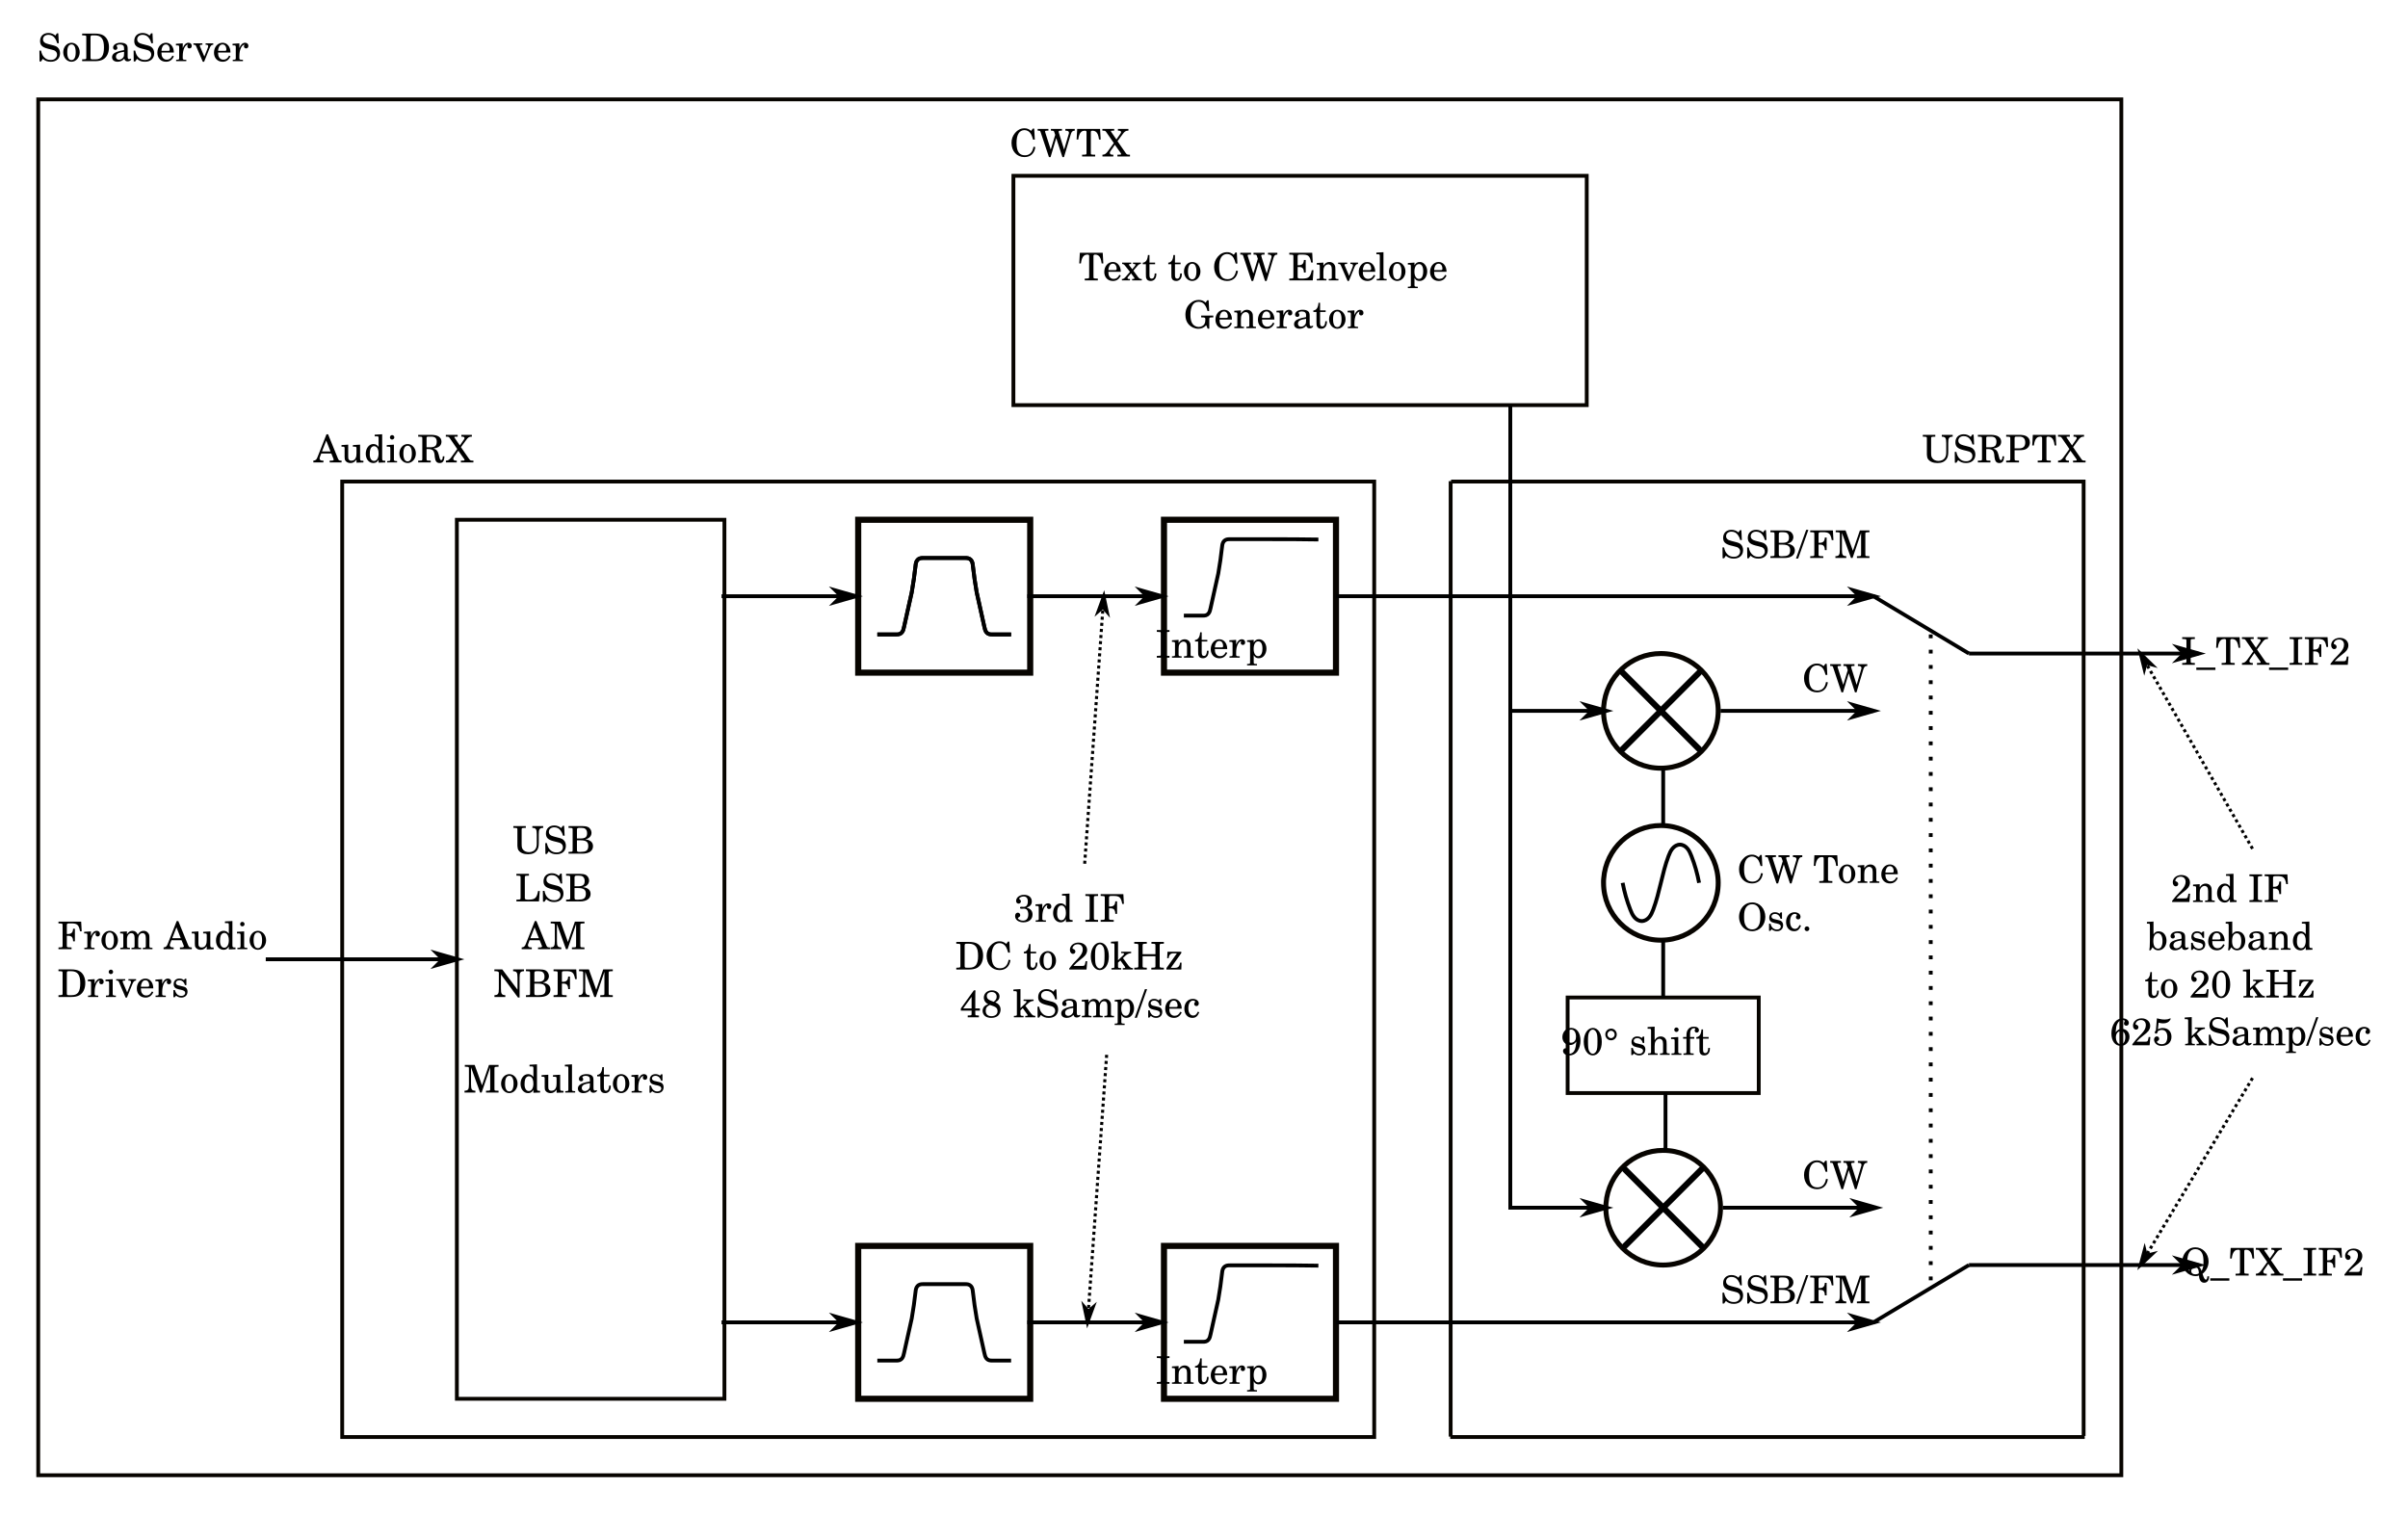
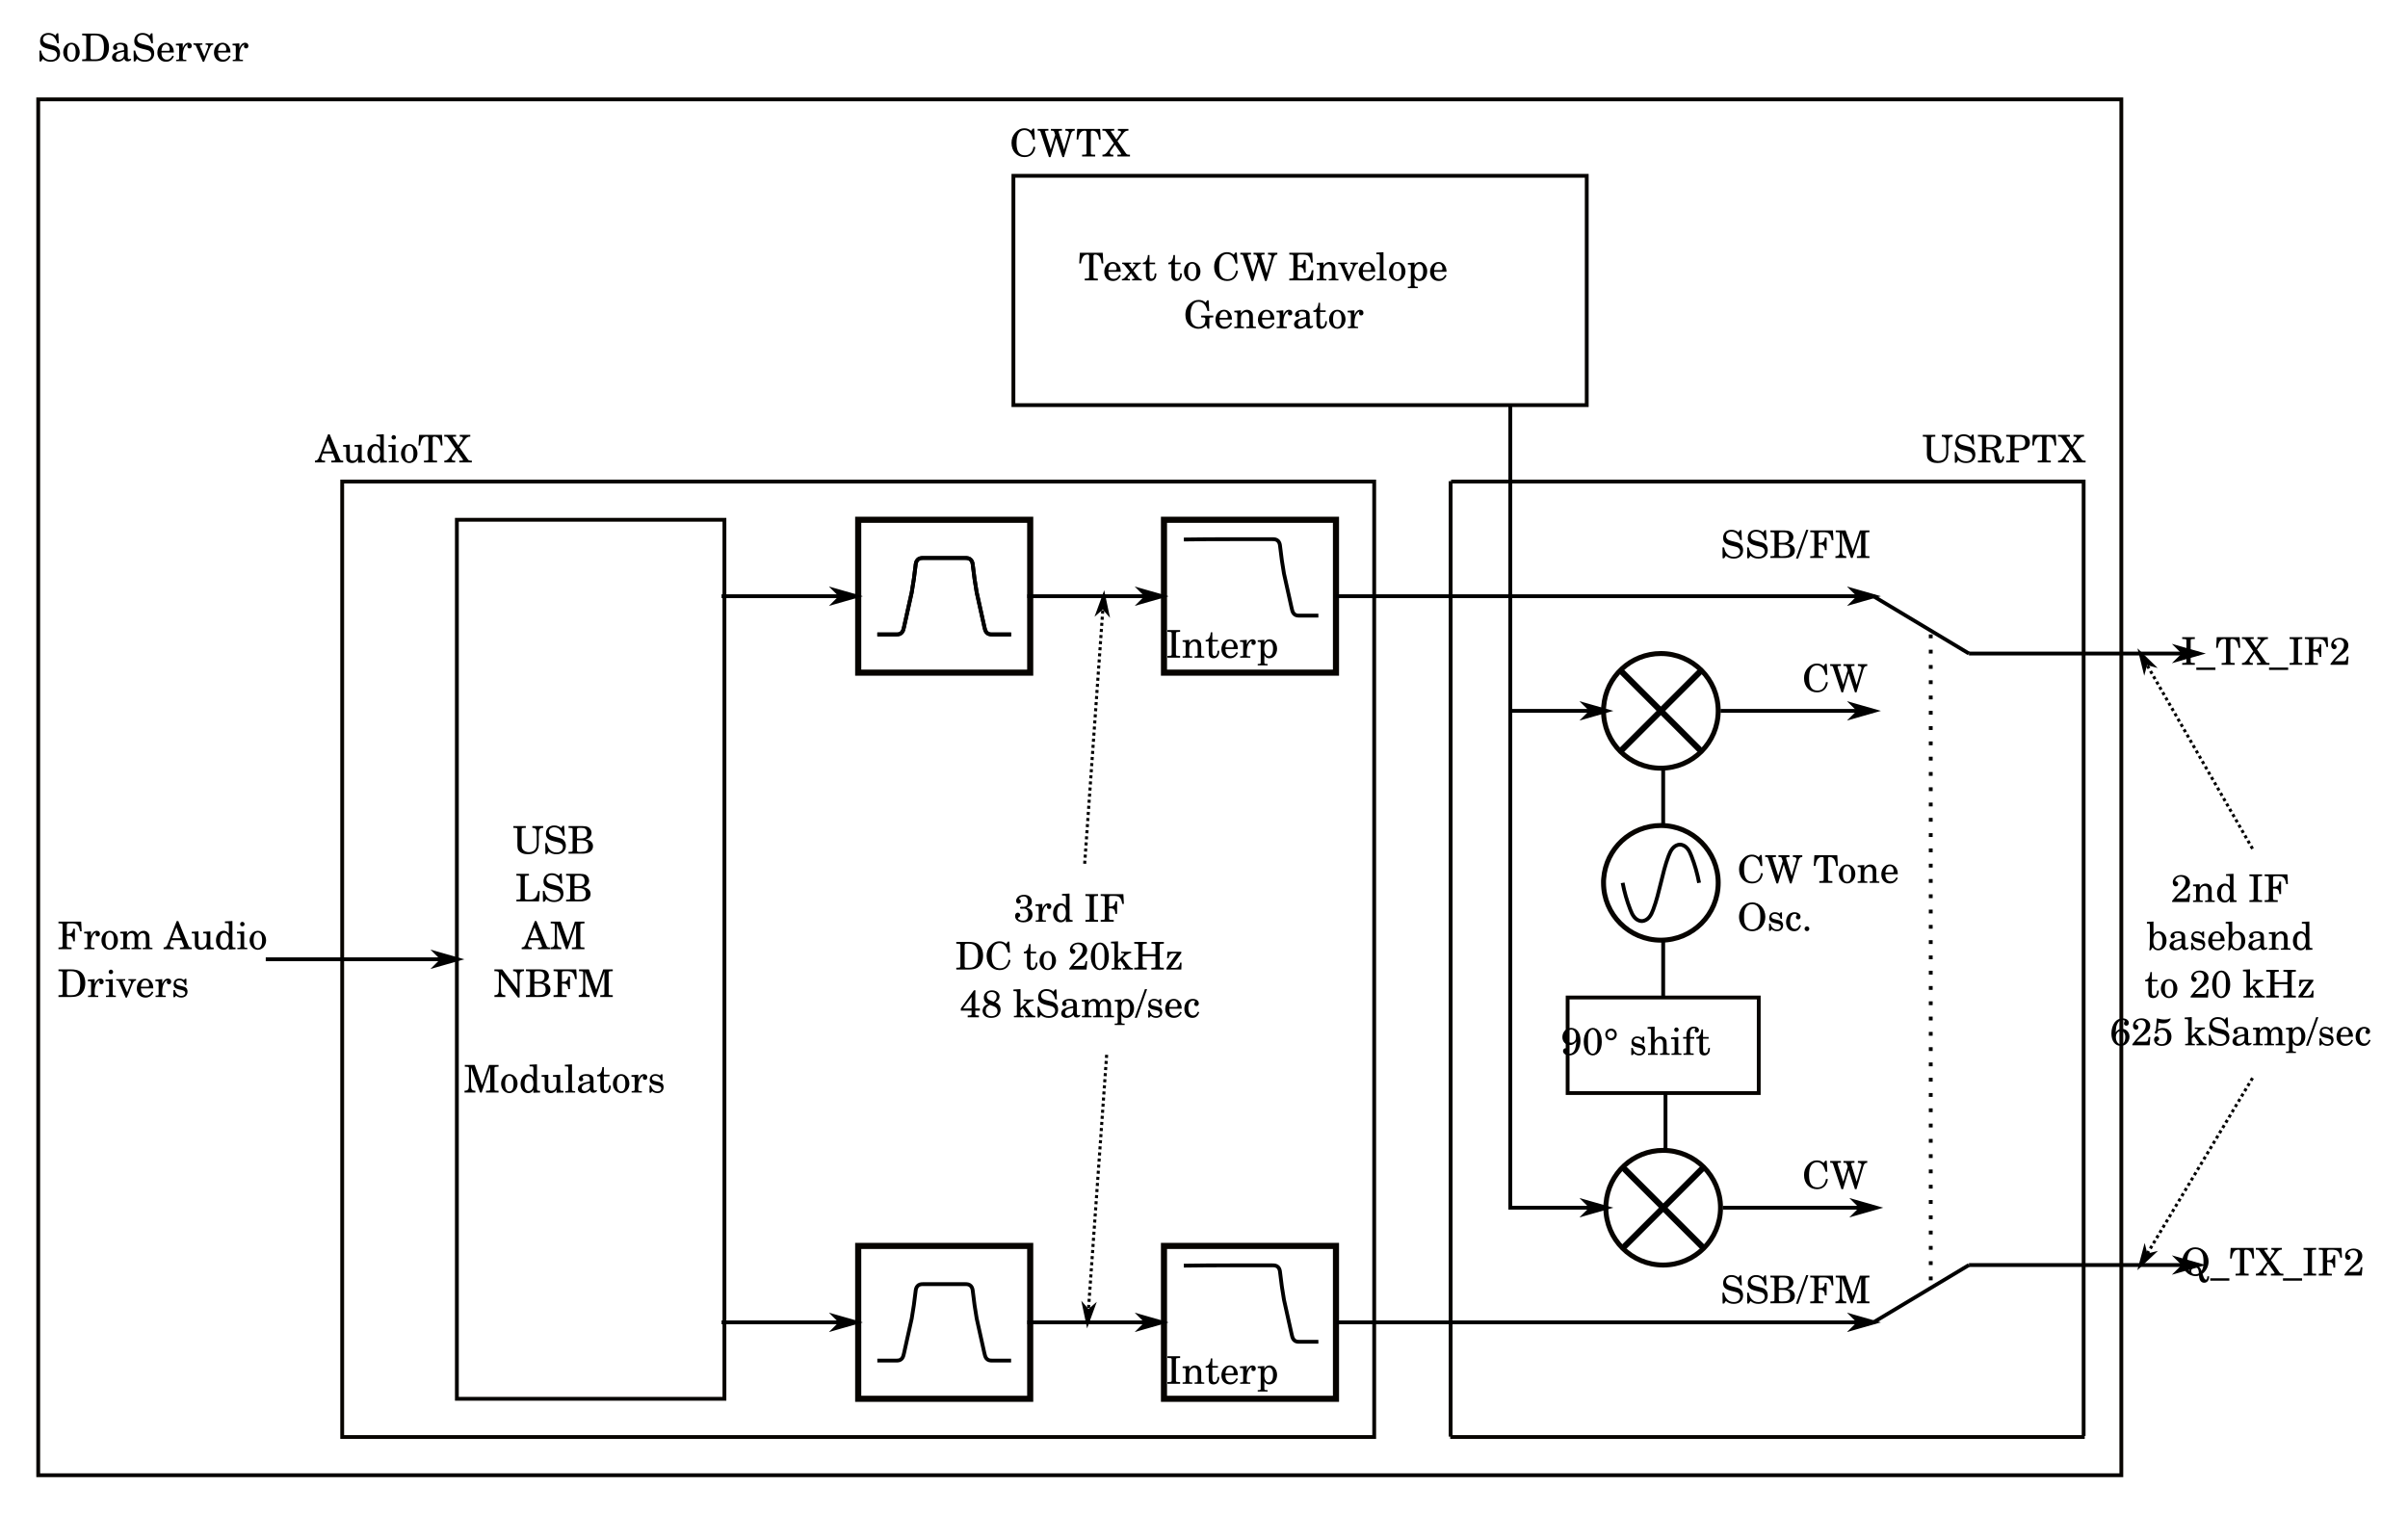
<svg xmlns="http://www.w3.org/2000/svg" width="630" height="396" id="svg2" version="1.1">
  <defs id="defs4">
    <marker orient="auto" refY="0" refX="0" id="Arrow1Mstart" style="overflow:visible">
      <path id="path3945" d="M 0,0 5,-5 -12.5,0 5,5 0,0 z" style="fill-rule:evenodd;stroke:#000000;stroke-width:1pt" transform="matrix(0.4,0,0,0.4,4,0)" />
    </marker>
    <marker orient="auto" refY="0" refX="0" id="Arrow1Send" style="overflow:visible">
      <path id="path3954" d="M 0,0 5,-5 -12.5,0 5,5 0,0 z" style="fill-rule:evenodd;stroke:#000000;stroke-width:1pt" transform="matrix(-0.2,0,0,-0.2,-1.2,0)" />
    </marker>
    <marker orient="auto" refY="0" refX="0" id="Arrow1Mend" style="overflow:visible">
      <path id="path3948" d="M 0,0 5,-5 -12.5,0 5,5 0,0 z" style="fill-rule:evenodd;stroke:#000000;stroke-width:1pt" transform="matrix(-0.4,0,0,-0.4,-4,0)" />
    </marker>
  </defs>
  <g id="layer1" transform="translate(0,-656.3597)">
    <text xml:space="preserve" style="font-size:10px;font-style:normal;font-variant:normal;font-weight:500;font-stretch:normal;text-align:center;line-height:125%;letter-spacing:0px;word-spacing:0px;writing-mode:lr-tb;text-anchor:middle;fill:#000000;fill-opacity:1;stroke:none;font-family:Century Schoolbook L;-inkscape-font-specification:Century Schoolbook L Medium" x="39.455" y="262.36" id="text4348">
      <tspan id="tspan4350" x="39.455" y="262.36">2nd IF</tspan>
      <tspan x="39.455" y="274.86" id="tspan5569">100kHz to 250 kHz</tspan>
      <tspan x="39.455" y="287.36" id="tspan5571">625 kSamp/sec</tspan>
    </text>
-     <g transform="matrix(-1,0,0,1,725.7274,140.0811)" id="g4352">
-       <rect y="652.279" x="376.198" height="40" width="45" id="rect4354" style="fill:none;stroke:#070400;stroke-width:1.6;stroke-linecap:square;stroke-miterlimit:4;stroke-opacity:1;stroke-dasharray:none" />
-       <path id="path4356" d="m 380.802,657.441 c 4.066,-0.068 8.132,-0.081 12.198,-0.081 l 11,0 c 0.27,0 0.543,0.006 0.802,0.081 0.259,0.075 0.499,0.218 0.682,0.417 0.183,0.198 0.306,0.446 0.381,0.705 0.075,0.259 0.105,0.529 0.134,0.797 0.259,2.343 0.592,4.678 1,7 l 2,9 c 0.058,0.259 0.113,0.518 0.196,0.769 0.084,0.251 0.199,0.495 0.37,0.698 0.171,0.202 0.397,0.358 0.648,0.441 0.251,0.083 0.52,0.092 0.785,0.092 l 5,0" style="fill:none;stroke:#000000;stroke-width:1px;stroke-linecap:butt;stroke-linejoin:miter;stroke-opacity:1" />
-       <text xml:space="preserve" style="font-size:10px;font-style:normal;font-variant:normal;font-weight:500;font-stretch:normal;text-align:center;line-height:125%;letter-spacing:0px;word-spacing:0px;writing-mode:lr-tb;text-anchor:middle;fill:#000000;fill-opacity:1;stroke:none;font-family:Century Schoolbook L;-inkscape-font-specification:Century Schoolbook L Medium" x="-398.988" y="688.36" id="text4358" transform="scale(-1,1)">
-         <tspan id="tspan4360" x="-398.988" y="688.36">Interp</tspan>
-       </text>
-     </g>
-     <g id="g4400" transform="matrix(-1,0,0,1,725.7274,330.0811)">
-       <rect style="fill:none;stroke:#070400;stroke-width:1.6;stroke-linecap:square;stroke-miterlimit:4;stroke-opacity:1;stroke-dasharray:none" id="rect4402" width="45" height="40" x="376.198" y="652.279" />
-       <path style="fill:none;stroke:#000000;stroke-width:1px;stroke-linecap:butt;stroke-linejoin:miter;stroke-opacity:1" d="m 380.802,657.441 c 4.066,-0.068 8.132,-0.081 12.198,-0.081 l 11,0 c 0.27,0 0.543,0.006 0.802,0.081 0.259,0.075 0.499,0.218 0.682,0.417 0.183,0.198 0.306,0.446 0.381,0.705 0.075,0.259 0.105,0.529 0.134,0.797 0.259,2.343 0.592,4.678 1,7 l 2,9 c 0.058,0.259 0.113,0.518 0.196,0.769 0.084,0.251 0.199,0.495 0.37,0.698 0.171,0.202 0.397,0.358 0.648,0.441 0.251,0.083 0.52,0.092 0.785,0.092 l 5,0" id="path4404" />
-       <text id="text4406" y="688.36" x="-398.988" style="font-size:10px;font-style:normal;font-variant:normal;font-weight:500;font-stretch:normal;text-align:center;line-height:125%;letter-spacing:0px;word-spacing:0px;writing-mode:lr-tb;text-anchor:middle;fill:#000000;fill-opacity:1;stroke:none;font-family:Century Schoolbook L;-inkscape-font-specification:Century Schoolbook L Medium" xml:space="preserve" transform="scale(-1,1)">
-         <tspan y="688.36" x="-398.988" id="tspan4408">Interp</tspan>
-       </text>
-     </g>
+     <rect style="fill:none;stroke:#070400;stroke-width:1.6;stroke-linecap:square;stroke-miterlimit:4;stroke-opacity:1;stroke-dasharray:none" id="rect4354" width="45" height="40" x="-349.53" y="792.36" transform="scale(-1,1)" />
+     <path style="fill:none;stroke:#000000;stroke-width:1px;stroke-linecap:butt;stroke-linejoin:miter;stroke-opacity:1" d="m 309.727,797.522 c 4.066,-0.068 8.132,-0.081 12.198,-0.081 l 11,0 c 0.27,0 0.543,0.006 0.802,0.081 0.259,0.075 0.499,0.218 0.682,0.417 0.183,0.198 0.306,0.446 0.381,0.705 0.075,0.259 0.105,0.529 0.134,0.797 0.259,2.343 0.592,4.678 1,7 l 2,9 c 0.057,0.259 0.113,0.518 0.196,0.769 0.084,0.251 0.199,0.495 0.37,0.698 0.171,0.202 0.397,0.358 0.648,0.441 0.251,0.083 0.52,0.092 0.785,0.092 l 5,0" id="path4356" />
+     <text id="text4358" y="828.441" x="326.74" style="font-size:10px;font-style:normal;font-variant:normal;font-weight:500;font-stretch:normal;text-align:center;line-height:125%;letter-spacing:0px;word-spacing:0px;writing-mode:lr-tb;text-anchor:middle;fill:#000000;fill-opacity:1;stroke:none;font-family:Century Schoolbook L;-inkscape-font-specification:Century Schoolbook L Medium" xml:space="preserve">
+       <tspan y="828.441" x="326.74" id="tspan4360">Interp</tspan>
+     </text>
+     <rect y="982.36" x="-349.53" height="40" width="45" id="rect4402" style="fill:none;stroke:#070400;stroke-width:1.6;stroke-linecap:square;stroke-miterlimit:4;stroke-opacity:1;stroke-dasharray:none" transform="scale(-1,1)" />
+     <path id="path4404" d="m 309.727,987.522 c 4.066,-0.068 8.132,-0.081 12.198,-0.081 l 11,0 c 0.27,0 0.543,0.006 0.802,0.081 0.259,0.075 0.499,0.218 0.682,0.417 0.183,0.198 0.306,0.446 0.381,0.705 0.075,0.259 0.105,0.529 0.134,0.797 0.259,2.343 0.592,4.678 1,7 l 2,9 c 0.057,0.259 0.113,0.518 0.196,0.769 0.084,0.251 0.199,0.495 0.37,0.698 0.171,0.202 0.397,0.357 0.648,0.441 0.251,0.083 0.52,0.092 0.785,0.092 l 5,0" style="fill:none;stroke:#000000;stroke-width:1px;stroke-linecap:butt;stroke-linejoin:miter;stroke-opacity:1" />
+     <text xml:space="preserve" style="font-size:10px;font-style:normal;font-variant:normal;font-weight:500;font-stretch:normal;text-align:center;line-height:125%;letter-spacing:0px;word-spacing:0px;writing-mode:lr-tb;text-anchor:middle;fill:#000000;fill-opacity:1;stroke:none;font-family:Century Schoolbook L;-inkscape-font-specification:Century Schoolbook L Medium" x="326.74" y="1018.441" id="text4406">
+       <tspan id="tspan4408" x="326.74" y="1018.441">Interp</tspan>
+     </text>
    <text id="text4420" y="897.535" x="289.476" style="font-size:10px;font-style:normal;font-variant:normal;font-weight:500;font-stretch:normal;text-align:center;line-height:125%;letter-spacing:0px;word-spacing:0px;writing-mode:lr-tb;text-anchor:middle;fill:#000000;fill-opacity:1;stroke:none;font-family:Century Schoolbook L;-inkscape-font-specification:Century Schoolbook L Medium" xml:space="preserve">
      <tspan y="897.535" x="289.476" id="tspan4422">3rd IF</tspan>
      <tspan y="910.035" x="289.476" id="tspan6834">DC to 20kHz</tspan>
      <tspan y="922.535" x="289.476" id="tspan6836">48 kSamp/sec</tspan>
    </text>
    <g transform="matrix(-1,0,0,1,584.5297,170)" id="g4684">
      <path transform="translate(0,602.3597)" d="m 165,70 c 0,8.284 -6.716,15 -15,15 -8.284,0 -15,-6.716 -15,-15 0,-8.284 6.716,-15 15,-15 7.843,0 14.363,6.043 14.957,13.864" id="path4686" style="fill:none;stroke:#070400;stroke-width:1.3;stroke-linecap:square;stroke-miterlimit:4;stroke-opacity:1;stroke-dasharray:none" />
      <path transform="translate(0,602.3597)" id="path4688" d="m 140,60 20,20" style="fill:none;stroke:#000000;stroke-width:1.6;stroke-linecap:round;stroke-linejoin:miter;stroke-miterlimit:4;stroke-opacity:1;stroke-dasharray:none" />
      <path transform="translate(0,602.3597)" id="path4690" d="M 160,60 140,80" style="fill:none;stroke:#000000;stroke-width:1.6;stroke-linecap:round;stroke-linejoin:miter;stroke-miterlimit:4;stroke-opacity:1;stroke-dasharray:none" />
    </g>
    <g id="g4692" transform="matrix(-1,0,0,1,585.1364,300)">
      <path style="fill:none;stroke:#070400;stroke-width:1.3;stroke-linecap:square;stroke-miterlimit:4;stroke-opacity:1;stroke-dasharray:none" id="path4694" d="m 165,70 c 0,8.284 -6.716,15 -15,15 -8.284,0 -15,-6.716 -15,-15 0,-8.284 6.716,-15 15,-15 7.843,0 14.363,6.043 14.957,13.864" transform="translate(0,602.3597)" />
      <path style="fill:none;stroke:#000000;stroke-width:1.6;stroke-linecap:round;stroke-linejoin:miter;stroke-miterlimit:4;stroke-opacity:1;stroke-dasharray:none" d="m 140,60 20,20" id="path4696" transform="translate(0,602.3597)" />
      <path style="fill:none;stroke:#000000;stroke-width:1.6;stroke-linecap:round;stroke-linejoin:miter;stroke-miterlimit:4;stroke-opacity:1;stroke-dasharray:none" d="M 160,60 140,80" id="path4698" transform="translate(0,602.3597)" />
    </g>
    <g transform="matrix(-1,0,0,1,584.5297,120)" id="g4700">
      <path style="fill:none;stroke:#070400;stroke-width:1.3;stroke-linecap:square;stroke-miterlimit:4;stroke-opacity:1;stroke-dasharray:none" id="path4702" d="m 165,70 c 0,8.284 -6.716,15 -15,15 -8.284,0 -15,-6.716 -15,-15 0,-8.284 6.716,-15 15,-15 7.843,0 14.363,6.043 14.957,13.864" transform="translate(0,697.3597)" />
      <path transform="translate(0,602.3597)" id="path4704" d="m 140,165 c 0.446,-2.389 1.116,-4.736 2,-7 0.274,-0.702 0.575,-1.407 1.061,-1.984 0.243,-0.288 0.53,-0.541 0.86,-0.723 0.33,-0.182 0.702,-0.292 1.079,-0.293 0.377,-0.001 0.752,0.106 1.083,0.287 0.331,0.181 0.621,0.433 0.864,0.721 0.487,0.577 0.787,1.285 1.053,1.992 0.855,2.273 1.428,4.64 2,7 0.572,2.36 1.145,4.727 2,7 0.266,0.706 0.566,1.415 1.053,1.992 0.244,0.288 0.533,0.541 0.864,0.721 0.331,0.181 0.706,0.288 1.083,0.287 0.377,-0.001 0.749,-0.111 1.079,-0.293 0.33,-0.182 0.618,-0.435 0.86,-0.723 0.485,-0.576 0.787,-1.282 1.061,-1.984 0.884,-2.264 1.554,-4.611 2,-7" style="fill:none;stroke:#000000;stroke-width:1px;stroke-linecap:butt;stroke-linejoin:miter;stroke-opacity:1" />
    </g>
    <path id="path5969" d="M 589.324,938.435 560,987.36" style="fill:none;stroke:#000000;stroke-width:0.8;stroke-linecap:butt;stroke-linejoin:miter;stroke-miterlimit:4;stroke-opacity:1;stroke-dasharray:0.8, 0.8;stroke-dashoffset:0;marker-end:url(#Arrow1Mend)" />
    <path id="path5971" d="M 589.324,878.435 560,827.36" style="fill:none;stroke:#000000;stroke-width:0.8;stroke-linecap:butt;stroke-linejoin:miter;stroke-miterlimit:4;stroke-opacity:1;stroke-dasharray:0.8, 0.8;stroke-dashoffset:0;marker-end:url(#Arrow1Mend)" />
    <text id="text5985" y="830.3" x="599.699" style="font-size:10px;font-style:normal;font-variant:normal;font-weight:500;font-stretch:normal;text-align:center;line-height:125%;letter-spacing:0px;word-spacing:0px;writing-mode:lr-tb;text-anchor:middle;fill:#000000;fill-opacity:1;stroke:none;font-family:Century Schoolbook L;-inkscape-font-specification:Century Schoolbook L Medium" xml:space="preserve">
      <tspan y="830.3" x="599.699" id="tspan5987">I_TX_IF2</tspan>
    </text>
    <text id="text5989" y="990.1" x="601.485" style="font-size:10px;font-style:normal;font-variant:normal;font-weight:500;font-stretch:normal;text-align:center;line-height:125%;letter-spacing:0px;word-spacing:0px;writing-mode:lr-tb;text-anchor:middle;fill:#000000;fill-opacity:1;stroke:none;font-family:Century Schoolbook L;-inkscape-font-specification:Century Schoolbook L Medium" xml:space="preserve">
      <tspan y="990.1" x="601.485" id="tspan5991">Q_TX_IF2</tspan>
    </text>
    <path id="path5993" d="m 515.136,827.36 60,0" style="fill:none;stroke:#000000;stroke-width:1px;stroke-linecap:butt;stroke-linejoin:miter;stroke-opacity:1;marker-end:url(#Arrow1Mend)" />
    <path style="fill:none;stroke:#000000;stroke-width:1px;stroke-linecap:butt;stroke-linejoin:miter;stroke-opacity:1;marker-end:url(#Arrow1Mend)" d="m 515.136,987.36 60,0" id="path5995" />
    <rect style="fill:none;stroke:#070400;stroke-width:1;stroke-linecap:square;stroke-miterlimit:4;stroke-opacity:1;stroke-dasharray:1, 1;stroke-dashoffset:0" id="rect6033" width="165.607" height="250" x="-545.136" y="782.36" transform="scale(-1,1)" />
    <text xml:space="preserve" style="font-size:10px;font-style:normal;font-variant:normal;font-weight:500;font-stretch:normal;text-align:start;line-height:125%;letter-spacing:0px;word-spacing:0px;writing-mode:lr-tb;text-anchor:start;fill:#000000;fill-opacity:1;stroke:none;font-family:Century Schoolbook L;-inkscape-font-specification:Century Schoolbook L Medium" x="502.891" y="777.36" id="text6035">
      <tspan id="tspan6037" x="502.891" y="777.36">USRPTX</tspan>
    </text>
    <rect y="782.36" x="-359.53" height="250" width="270" id="rect6039" style="fill:none;stroke:#070400;stroke-width:1;stroke-linecap:square;stroke-miterlimit:4;stroke-opacity:1;stroke-dasharray:1, 1;stroke-dashoffset:0" transform="scale(-1,1)" />
    <text xml:space="preserve" style="font-size:10px;font-style:normal;font-variant:normal;font-weight:500;font-stretch:normal;text-align:center;line-height:125%;letter-spacing:0px;word-spacing:0px;writing-mode:lr-tb;text-anchor:middle;fill:#000000;fill-opacity:1;stroke:none;font-family:Century Schoolbook L;-inkscape-font-specification:Century Schoolbook L Medium" x="109.852" y="777.36" id="text6041">
-       <tspan id="tspan6043" x="109.852" y="777.36">AudioRX</tspan>
+       <tspan id="tspan6043" x="109.852" y="777.36">AudioTX</tspan>
    </text>
    <rect style="fill:none;stroke:#070400;stroke-width:1;stroke-linecap:square;stroke-miterlimit:4;stroke-opacity:1;stroke-dasharray:1, 1;stroke-dashoffset:0" id="rect6119" width="70" height="230" x="-189.53" y="792.36" transform="scale(-1,1)" />
    <g id="g6131" transform="matrix(-1,0,0,1,454.5297,285.0001)">
      <rect style="fill:none;stroke:#070400;stroke-width:1.6;stroke-linecap:square;stroke-miterlimit:4;stroke-opacity:1;stroke-dasharray:none" id="rect6133" width="45" height="40" x="185" y="507.36" />
      <path style="fill:none;stroke:#000000;stroke-width:1px;stroke-linecap:butt;stroke-linejoin:miter;stroke-opacity:1" d="m 190,537.36 5,0 c 0.265,0 0.534,-0.009 0.785,-0.092 0.251,-0.083 0.478,-0.239 0.648,-0.441 0.171,-0.202 0.286,-0.446 0.37,-0.698 0.084,-0.251 0.139,-0.511 0.196,-0.769 l 2,-9 c 0.408,-2.322 0.741,-4.657 1,-7 0.03,-0.268 0.059,-0.538 0.134,-0.797 0.075,-0.259 0.199,-0.507 0.381,-0.705 0.183,-0.198 0.423,-0.342 0.682,-0.417 0.259,-0.075 0.532,-0.081 0.802,-0.081 l 11,0 c 0.27,0 0.543,0.006 0.802,0.081 0.259,0.075 0.499,0.218 0.682,0.417 0.183,0.198 0.306,0.446 0.381,0.705 0.075,0.259 0.105,0.529 0.134,0.797 0.259,2.343 0.592,4.678 1,7 l 2,9 c 0.057,0.259 0.113,0.518 0.196,0.769 0.084,0.251 0.199,0.495 0.37,0.698 0.171,0.202 0.397,0.358 0.648,0.441 0.251,0.083 0.52,0.092 0.785,0.092 l 5,0" id="path6135" />
    </g>
    <path style="fill:none;stroke:#000000;stroke-width:1px;stroke-linecap:butt;stroke-linejoin:miter;stroke-opacity:1" d="m 264.53,822.36 -5,0 c -0.265,0 -0.534,-0.009 -0.785,-0.092 -0.251,-0.083 -0.478,-0.239 -0.648,-0.441 -0.171,-0.202 -0.286,-0.446 -0.37,-0.698 -0.084,-0.251 -0.139,-0.511 -0.196,-0.769 l -2,-9 c -0.408,-2.322 -0.741,-4.657 -1,-7 -0.03,-0.268 -0.059,-0.538 -0.134,-0.797 -0.075,-0.259 -0.199,-0.507 -0.381,-0.705 -0.183,-0.198 -0.423,-0.342 -0.682,-0.417 -0.259,-0.075 -0.532,-0.081 -0.802,-0.081 l -11,0 c -0.27,0 -0.543,0.006 -0.802,0.081 -0.259,0.075 -0.499,0.218 -0.682,0.417 -0.183,0.198 -0.306,0.446 -0.381,0.705 -0.075,0.259 -0.105,0.529 -0.134,0.797 -0.259,2.343 -0.592,4.678 -1,7 l -2,9 c -0.057,0.259 -0.113,0.518 -0.196,0.769 -0.084,0.251 -0.199,0.495 -0.37,0.698 -0.171,0.202 -0.397,0.358 -0.648,0.441 -0.251,0.083 -0.52,0.092 -0.785,0.092 l -5,0" id="path6141" />
    <g transform="matrix(-1,0,0,1,454.5297,475.0001)" id="g6185">
      <rect y="507.36" x="185" height="40" width="45" id="rect6187" style="fill:none;stroke:#070400;stroke-width:1.6;stroke-linecap:square;stroke-miterlimit:4;stroke-opacity:1;stroke-dasharray:none" />
      <path id="path6189" d="m 190,537.36 5,0 c 0.265,0 0.534,-0.009 0.785,-0.092 0.251,-0.083 0.478,-0.239 0.648,-0.441 0.171,-0.202 0.286,-0.446 0.37,-0.698 0.084,-0.251 0.139,-0.511 0.196,-0.769 l 2,-9 c 0.408,-2.322 0.741,-4.657 1,-7 0.03,-0.268 0.059,-0.538 0.134,-0.797 0.075,-0.259 0.199,-0.507 0.381,-0.705 0.183,-0.198 0.423,-0.342 0.682,-0.417 0.259,-0.075 0.532,-0.081 0.802,-0.081 l 11,0 c 0.27,0 0.543,0.006 0.802,0.081 0.259,0.075 0.499,0.218 0.682,0.417 0.183,0.198 0.306,0.446 0.381,0.705 0.075,0.259 0.105,0.529 0.134,0.797 0.259,2.343 0.592,4.678 1,7 l 2,9 c 0.057,0.259 0.113,0.518 0.196,0.769 0.084,0.251 0.199,0.495 0.37,0.698 0.171,0.202 0.397,0.358 0.648,0.441 0.251,0.083 0.52,0.092 0.785,0.092 l 5,0" style="fill:none;stroke:#000000;stroke-width:1px;stroke-linecap:butt;stroke-linejoin:miter;stroke-opacity:1" />
    </g>
    <text xml:space="preserve" style="font-size:10px;font-style:normal;font-variant:normal;font-weight:500;font-stretch:normal;text-align:start;line-height:125%;letter-spacing:0px;word-spacing:0px;writing-mode:lr-tb;text-anchor:start;fill:#000000;fill-opacity:1;stroke:none;font-family:Century Schoolbook L;-inkscape-font-specification:Century Schoolbook L Medium" x="454.53" y="887.36" id="text6191">
      <tspan x="454.53" y="887.36" id="tspan6195">CW Tone</tspan>
      <tspan x="454.53" y="899.86" id="tspan7570">Osc.</tspan>
    </text>
    <rect style="fill:none;stroke:#070400;stroke-width:1;stroke-linecap:square;stroke-miterlimit:4;stroke-opacity:1;stroke-dasharray:1, 1;stroke-dashoffset:0" id="rect6197" width="545" height="360" x="-555" y="682.36" transform="scale(-1,1)" />
    <text xml:space="preserve" style="font-size:10px;font-style:normal;font-variant:normal;font-weight:500;font-stretch:normal;text-align:center;line-height:125%;letter-spacing:0px;word-spacing:0px;writing-mode:lr-tb;text-anchor:middle;fill:#000000;fill-opacity:1;stroke:none;font-family:Century Schoolbook L;-inkscape-font-specification:Century Schoolbook L Medium" x="44.393" y="672.36" id="text6199">
      <tspan id="tspan6201" x="44.393" y="672.36">SoDaServer</tspan>
    </text>
    <path style="fill:none;stroke:#000000;stroke-width:1px;stroke-linecap:butt;stroke-linejoin:miter;stroke-opacity:1;marker-end:url(#Arrow1Mend)" d="m 349.53,812.36 140.607,-10e-6" id="path6203" />
    <path style="fill:none;stroke:#000000;stroke-width:1px;stroke-linecap:butt;stroke-linejoin:miter;stroke-opacity:1;marker-end:url(#Arrow1Mend)" d="m 268.78,812.36 35,0" id="path6207" />
    <path style="fill:none;stroke:#000000;stroke-width:1px;stroke-linecap:butt;stroke-linejoin:miter;stroke-opacity:1;marker-end:url(#Arrow1Mend)" d="m 188.78,812.36 35,0" id="path6211" />
    <path id="path6587" d="m 349.53,1002.36 140.607,0" style="fill:none;stroke:#000000;stroke-width:1px;stroke-linecap:butt;stroke-linejoin:miter;stroke-opacity:1;marker-end:url(#Arrow1Mend)" />
    <path id="path6589" d="m 268.78,1002.36 35,0" style="fill:none;stroke:#000000;stroke-width:1px;stroke-linecap:butt;stroke-linejoin:miter;stroke-opacity:1;marker-end:url(#Arrow1Mend)" />
    <path id="path6591" d="m 188.78,1002.36 35,0" style="fill:none;stroke:#000000;stroke-width:1px;stroke-linecap:butt;stroke-linejoin:miter;stroke-opacity:1;marker-end:url(#Arrow1Mend)" />
    <path id="path6599" d="m 289.53,932.36 -5,70" style="fill:none;stroke:#000000;stroke-width:0.8;stroke-linecap:butt;stroke-linejoin:miter;stroke-miterlimit:4;stroke-opacity:1;stroke-dasharray:0.8, 0.8;stroke-dashoffset:0;marker-end:url(#Arrow1Mend)" />
    <path style="fill:none;stroke:#000000;stroke-width:0.8;stroke-linecap:butt;stroke-linejoin:miter;stroke-miterlimit:4;stroke-opacity:1;stroke-dasharray:0.8, 0.8;stroke-dashoffset:0;marker-end:url(#Arrow1Mend)" d="m 283.78,882.36 5,-70" id="path6603" />
    <text xml:space="preserve" style="font-size:10px;font-style:normal;font-variant:normal;font-weight:500;font-stretch:normal;text-align:center;line-height:125%;letter-spacing:0px;word-spacing:0px;writing-mode:lr-tb;text-anchor:middle;fill:#000000;fill-opacity:1;stroke:none;font-family:Century Schoolbook L;-inkscape-font-specification:Century Schoolbook L Medium" x="154.629" y="879.72" id="text6620">
      <tspan x="154.629" y="879.72" id="tspan6626">USB</tspan>
      <tspan x="154.629" y="892.22" id="tspan6628">LSB</tspan>
      <tspan x="154.629" y="904.72" id="tspan6630">AM</tspan>
      <tspan x="154.629" y="917.22" id="tspan6632">NBFM</tspan>
      <tspan x="154.629" y="929.72" id="tspan6634" />
      <tspan x="154.629" y="942.22" id="tspan6636">Modulators</tspan>
    </text>
    <path style="fill:none;stroke:#000000;stroke-width:1px;stroke-linecap:butt;stroke-linejoin:miter;stroke-opacity:1;marker-start:url(#Arrow1Mstart);marker-end:none" d="m 119.53,907.36 -50,0" id="path6638" />
    <text xml:space="preserve" style="font-size:10px;font-style:normal;font-variant:normal;font-weight:500;font-stretch:normal;text-align:start;line-height:125%;letter-spacing:0px;word-spacing:0px;writing-mode:lr-tb;text-anchor:start;fill:#000000;fill-opacity:1;stroke:none;font-family:Century Schoolbook L;-inkscape-font-specification:Century Schoolbook L Medium" x="15" y="904.72" id="text6828">
      <tspan id="tspan6830" x="15" y="904.72">From Audio</tspan>
      <tspan x="15" y="917.22" id="tspan6832">Drivers</tspan>
    </text>
    <rect transform="scale(-1,1)" y="917.36" x="-460.136" height="25" width="50" id="rect7600" style="fill:none;stroke:#070400;stroke-width:1;stroke-linecap:square;stroke-miterlimit:4;stroke-opacity:1;stroke-dasharray:none" />
    <text id="text7602" y="932.36" x="434.893" style="font-size:10px;font-style:normal;font-variant:normal;font-weight:500;font-stretch:normal;text-align:center;line-height:125%;letter-spacing:0px;word-spacing:0px;writing-mode:lr-tb;text-anchor:middle;fill:#000000;fill-opacity:1;stroke:none;font-family:Century Schoolbook L;-inkscape-font-specification:Century Schoolbook L Medium" xml:space="preserve">
      <tspan y="932.36" x="434.893" id="tspan7604">90° shift</tspan>
    </text>
    <rect style="fill:none;stroke:#070400;stroke-width:1;stroke-linecap:square;stroke-miterlimit:4;stroke-opacity:1;stroke-dasharray:1, 1;stroke-dashoffset:0" id="rect7606" width="150" height="60" x="265.136" y="702.36" />
    <text xml:space="preserve" style="font-size:10px;font-style:normal;font-variant:normal;font-weight:500;font-stretch:normal;text-align:start;line-height:125%;letter-spacing:0px;word-spacing:0px;writing-mode:lr-tb;text-anchor:start;fill:#000000;fill-opacity:1;stroke:none;font-family:Century Schoolbook L;-inkscape-font-specification:Century Schoolbook L Medium" x="264.186" y="697.305" id="text7608">
      <tspan id="tspan7610" x="264.186" y="697.305">CWTX</tspan>
    </text>
    <text xml:space="preserve" style="font-size:10px;font-style:normal;font-variant:normal;font-weight:500;font-stretch:normal;text-align:center;line-height:125%;letter-spacing:0px;word-spacing:0px;writing-mode:lr-tb;text-anchor:middle;fill:#000000;fill-opacity:1;stroke:none;font-family:Century Schoolbook L;-inkscape-font-specification:Century Schoolbook L Medium" x="340.216" y="729.72" id="text7612">
      <tspan id="tspan7614" x="340.216" y="729.72">Text to CW Envelope</tspan>
      <tspan x="340.216" y="742.22" id="tspan7616">Generator</tspan>
    </text>
    <path style="fill:none;stroke:#000000;stroke-width:1px;stroke-linecap:butt;stroke-linejoin:miter;stroke-opacity:1;marker-end:url(#Arrow1Mend)" d="m 395.136,762.36 0,210 25,0" id="path7618" />
    <path style="fill:none;stroke:#000000;stroke-width:1px;stroke-linecap:butt;stroke-linejoin:miter;stroke-opacity:1;marker-end:url(#Arrow1Mend)" d="m 395.136,842.36 25,0" id="path8520" />
    <path style="fill:none;stroke:#000000;stroke-width:1px;stroke-linecap:butt;stroke-linejoin:miter;stroke-opacity:1" d="m 435.136,872.36 0,-15" id="path8710" />
    <path style="fill:none;stroke:#000000;stroke-width:1px;stroke-linecap:butt;stroke-linejoin:miter;stroke-opacity:1" d="m 435.136,902.36 0,15" id="path8714" />
    <path style="fill:none;stroke:#000000;stroke-width:1px;stroke-linecap:butt;stroke-linejoin:miter;stroke-opacity:1" d="m 435.743,942.36 0,15" id="path8718" />
    <path style="fill:none;stroke:#000000;stroke-width:1px;stroke-linecap:butt;stroke-linejoin:miter;stroke-opacity:1;marker-end:url(#Arrow1Mend)" d="m 450.743,972.36 40,0" id="path8722" />
    <path style="fill:none;stroke:#000000;stroke-width:1px;stroke-linecap:butt;stroke-linejoin:miter;stroke-opacity:1;marker-end:url(#Arrow1Mend)" d="m 450.136,842.36 40,0" id="path8726" />
    <path style="fill:none;stroke:#000000;stroke-width:1px;stroke-linecap:butt;stroke-linejoin:miter;stroke-opacity:1" d="m 515.136,827.36 -25,-15" id="path9102" />
    <path style="fill:none;stroke:#000000;stroke-width:1px;stroke-linecap:butt;stroke-linejoin:miter;stroke-opacity:1" d="m 515.136,987.36 -25,15" id="path9106" />
    <path style="fill:none;stroke:#000000;stroke-width:1;stroke-linecap:butt;stroke-linejoin:miter;stroke-miterlimit:4;stroke-opacity:1;stroke-dasharray:1, 3;stroke-dashoffset:0" d="m 505.136,822.36 0,170" id="path9110" />
    <text xml:space="preserve" style="font-size:10px;font-style:normal;font-variant:normal;font-weight:500;font-stretch:normal;text-align:start;line-height:125%;letter-spacing:0px;word-spacing:0px;writing-mode:lr-tb;text-anchor:start;fill:#000000;fill-opacity:1;stroke:none;font-family:Century Schoolbook L;-inkscape-font-specification:Century Schoolbook L Medium" x="471.532" y="967.36" id="text9114">
      <tspan id="tspan9116" x="471.532" y="967.36">CW </tspan>
    </text>
    <text xml:space="preserve" style="font-size:10px;font-style:normal;font-variant:normal;font-weight:500;font-stretch:normal;text-align:start;line-height:125%;letter-spacing:0px;word-spacing:0px;writing-mode:lr-tb;text-anchor:start;fill:#000000;fill-opacity:1;stroke:none;font-family:Century Schoolbook L;-inkscape-font-specification:Century Schoolbook L Medium" x="450.136" y="802.36" id="text9118">
      <tspan id="tspan9120" x="450.136" y="802.36">SSB/FM</tspan>
    </text>
    <text id="text9122" y="997.36" x="450.136" style="font-size:10px;font-style:normal;font-variant:normal;font-weight:500;font-stretch:normal;text-align:start;line-height:125%;letter-spacing:0px;word-spacing:0px;writing-mode:lr-tb;text-anchor:start;fill:#000000;fill-opacity:1;stroke:none;font-family:Century Schoolbook L;-inkscape-font-specification:Century Schoolbook L Medium" xml:space="preserve">
      <tspan y="997.36" x="450.136" id="tspan9124">SSB/FM</tspan>
    </text>
    <text id="text9126" y="837.36" x="471.532" style="font-size:10px;font-style:normal;font-variant:normal;font-weight:500;font-stretch:normal;text-align:start;line-height:125%;letter-spacing:0px;word-spacing:0px;writing-mode:lr-tb;text-anchor:start;fill:#000000;fill-opacity:1;stroke:none;font-family:Century Schoolbook L;-inkscape-font-specification:Century Schoolbook L Medium" xml:space="preserve">
      <tspan y="837.36" x="471.532" id="tspan9128">CW </tspan>
    </text>
    <text id="text4453" y="892.36" x="593.136" style="font-size:10px;font-style:normal;font-variant:normal;font-weight:500;font-stretch:normal;text-align:center;line-height:125%;letter-spacing:0px;word-spacing:0px;writing-mode:lr-tb;text-anchor:middle;fill:#000000;fill-opacity:1;stroke:none;font-family:Century Schoolbook L;-inkscape-font-specification:Century Schoolbook L Medium" xml:space="preserve">
      <tspan y="892.36" x="593.136" id="tspan4455">2nd IF</tspan>
      <tspan id="tspan4457" y="904.86" x="593.136">baseband</tspan>
      <tspan y="917.36" x="594.523" id="tspan4461">to 20 kHz </tspan>
      <tspan id="tspan4459" y="929.86" x="593.136">625 kSamp/sec</tspan>
    </text>
  </g>
</svg>
